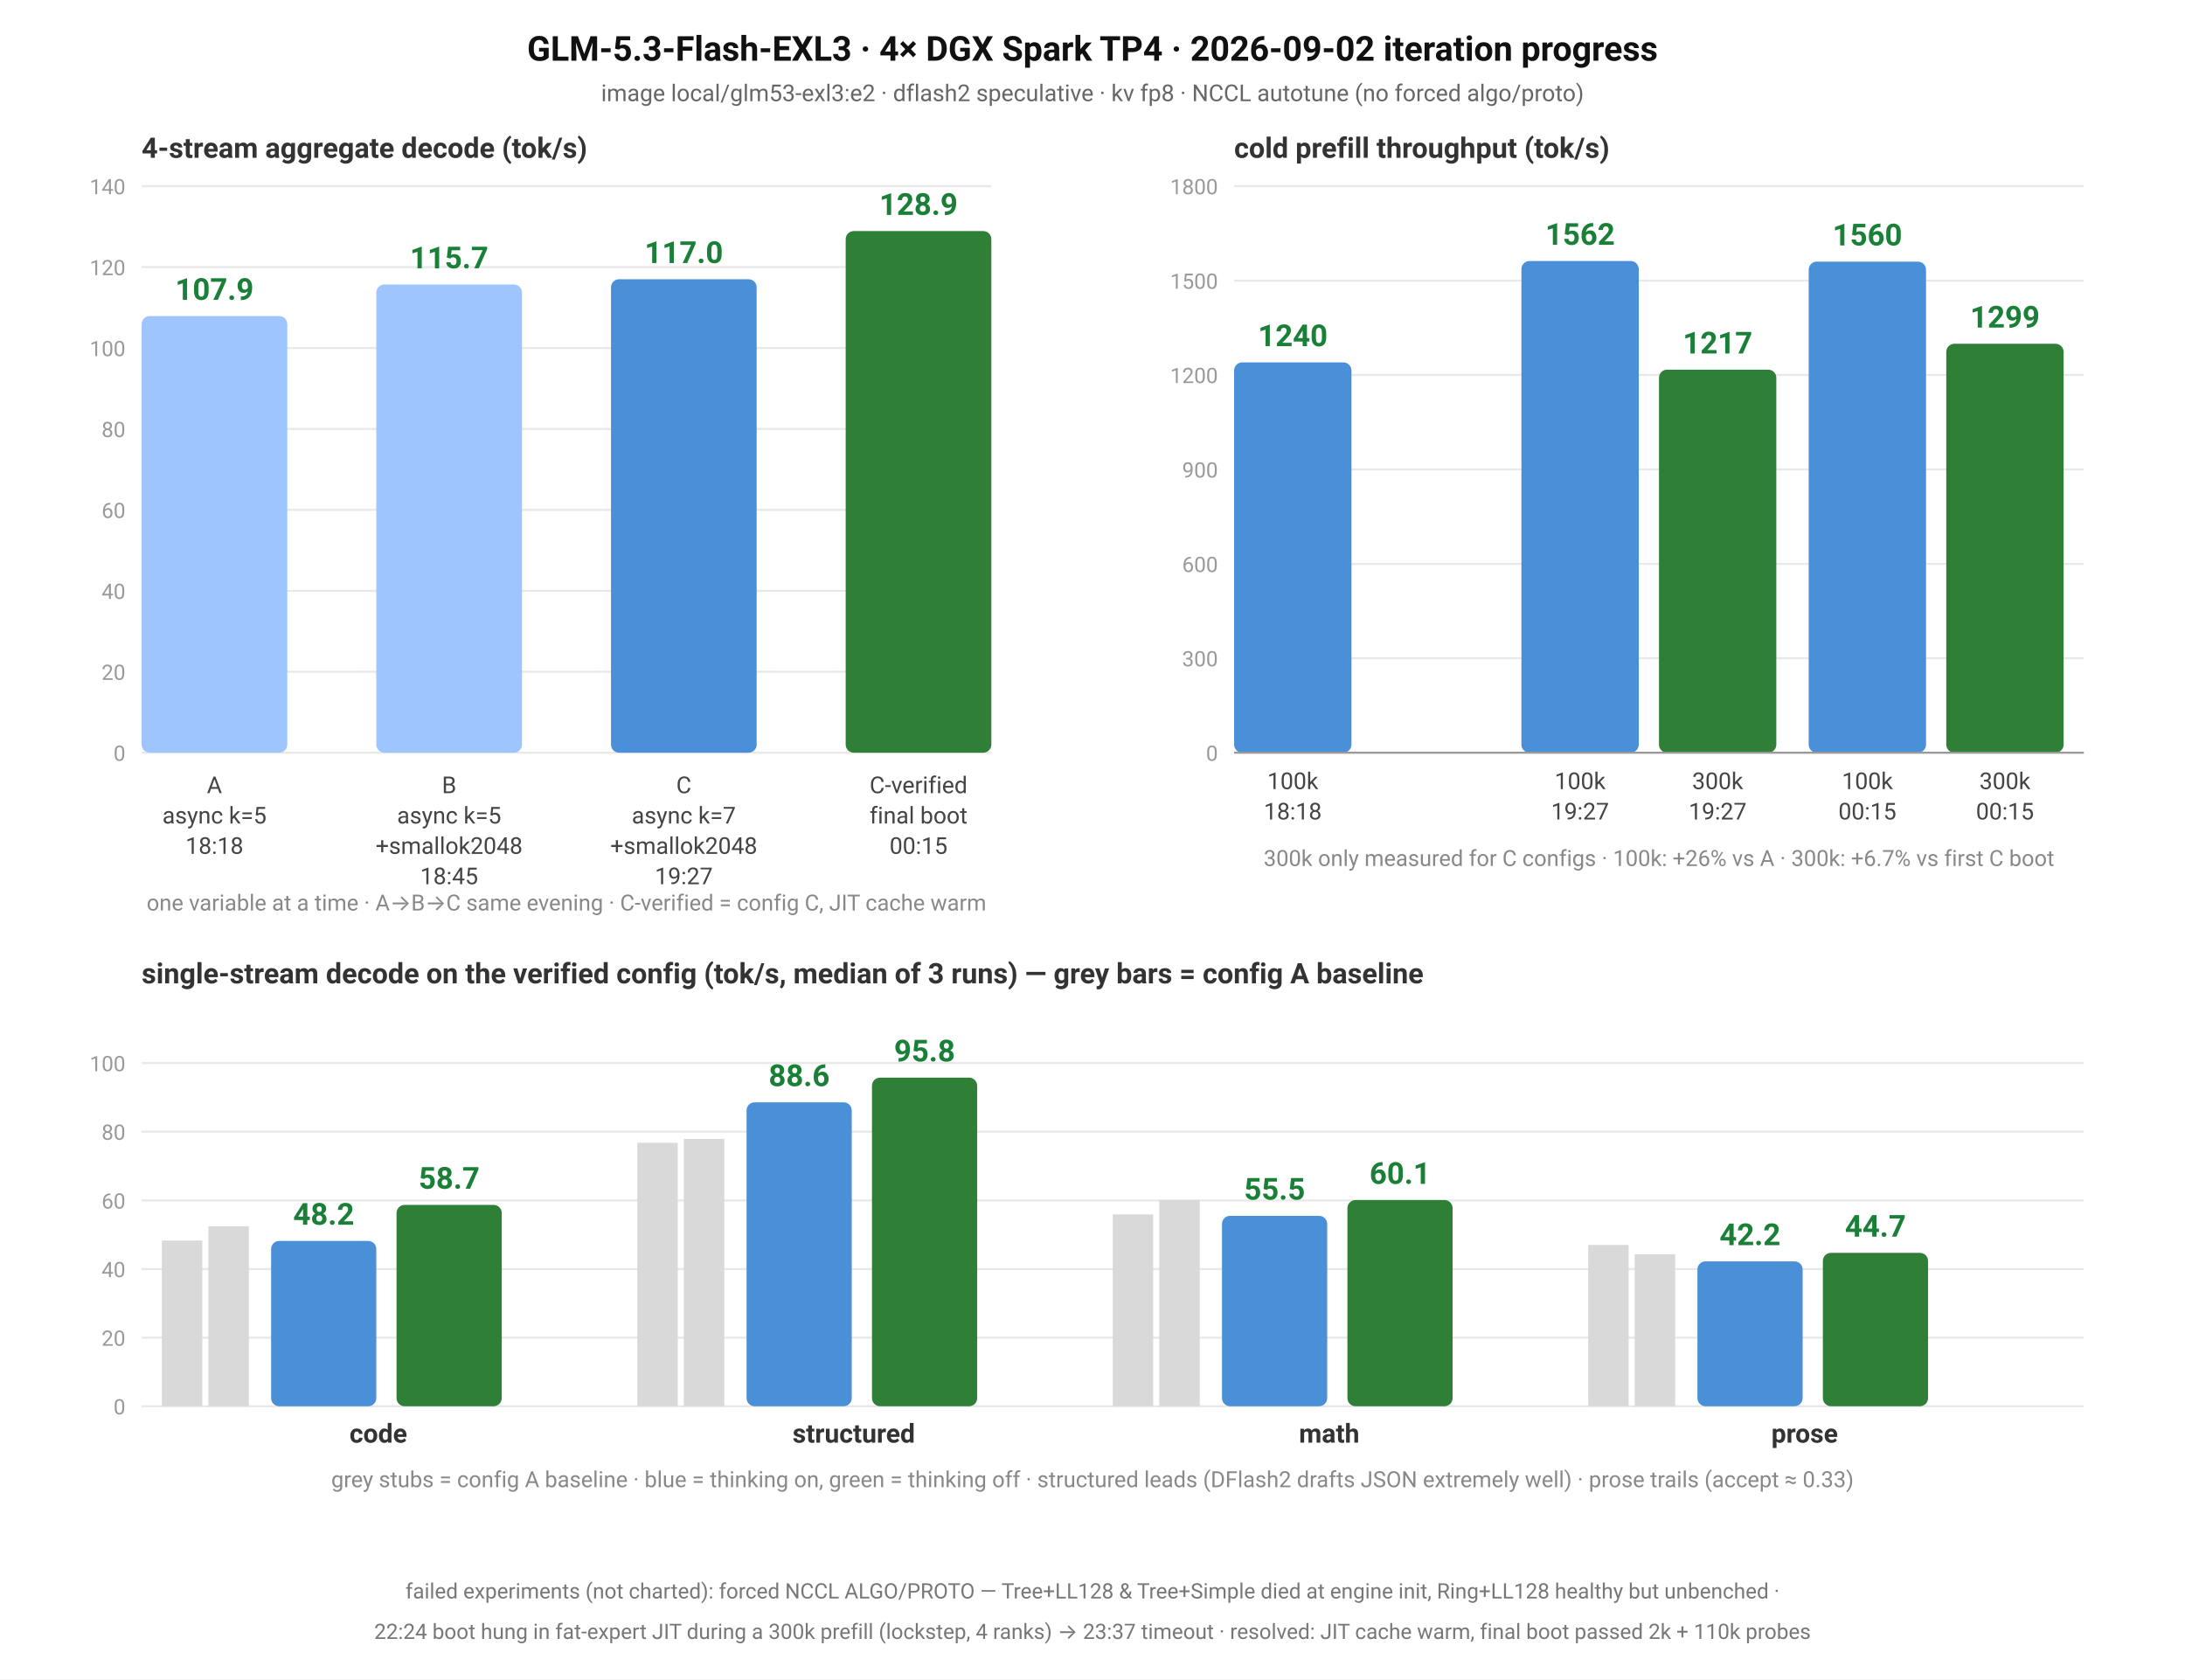
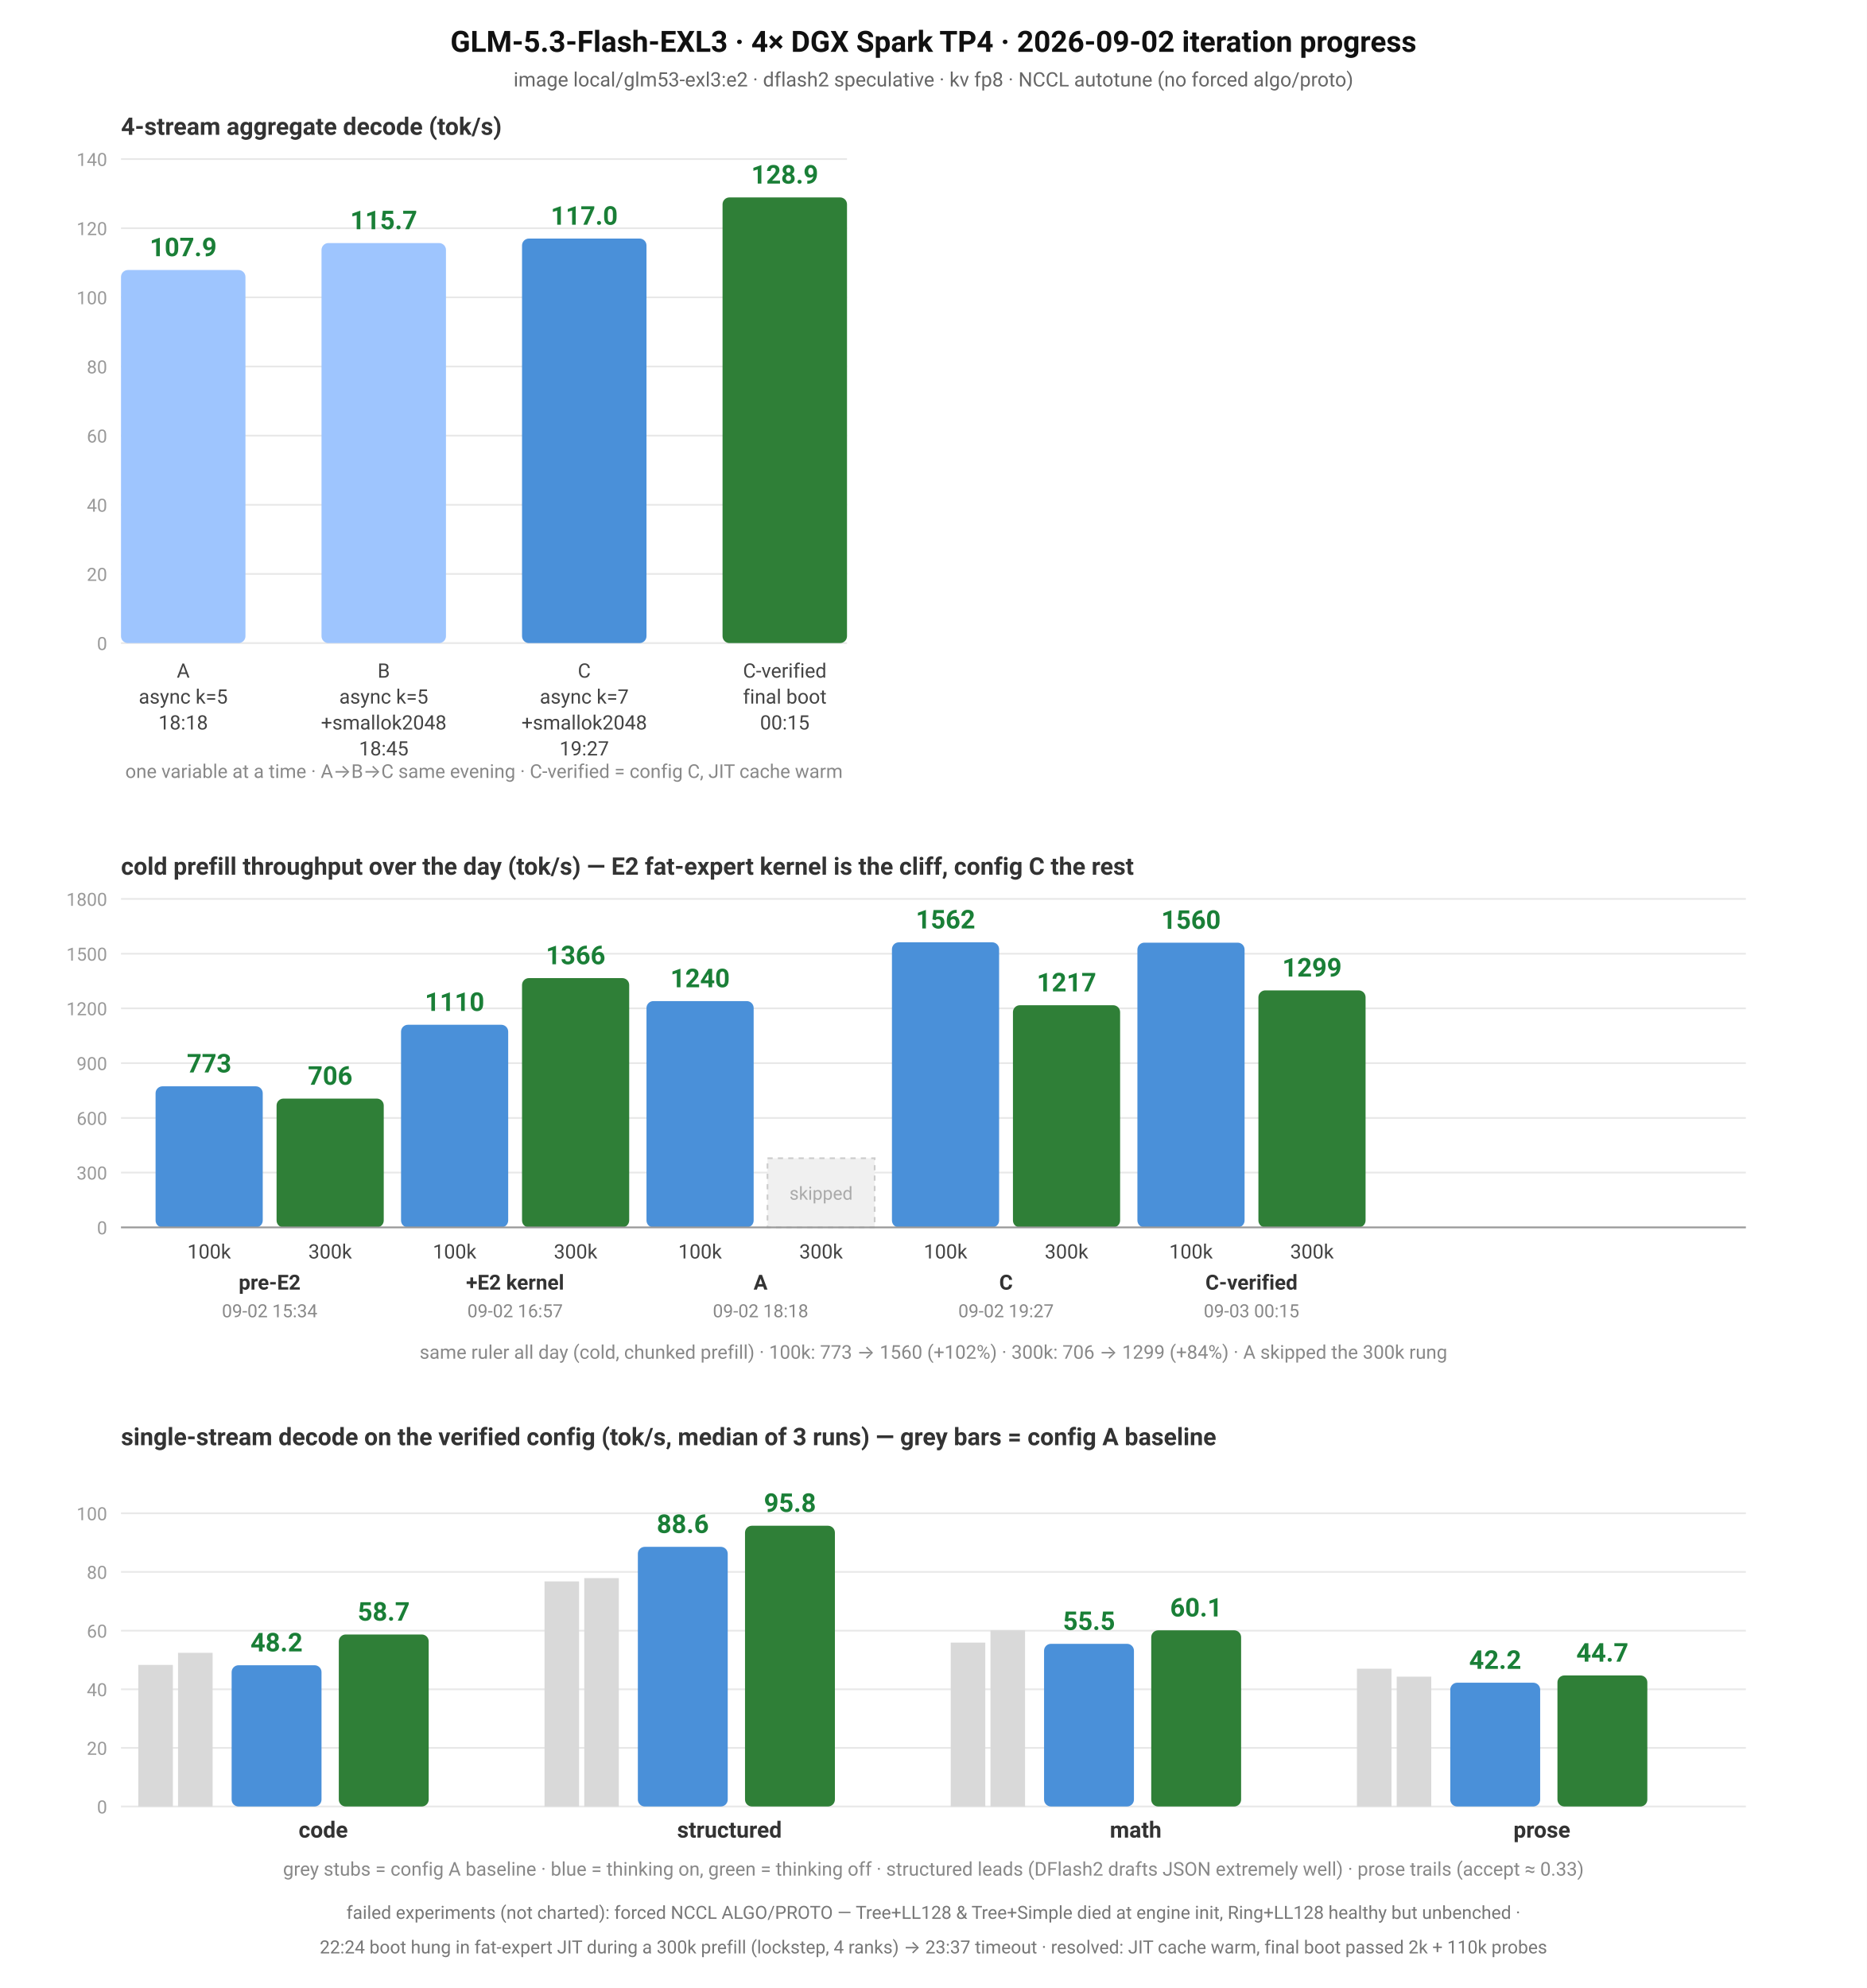
- <svg xmlns="http://www.w3.org/2000/svg" width="1080" height="830" viewBox="0 0 1080 830" font-family="-apple-system,Segoe UI,Roboto,sans-serif">
-   <rect width="1080" height="830" fill="#ffffff" />
+ <svg xmlns="http://www.w3.org/2000/svg" width="1080" height="1150" viewBox="0 0 1080 1150" font-family="-apple-system,Segoe UI,Roboto,sans-serif">
+   <rect width="1080" height="1150" fill="#ffffff" />
  <text x="540.0" y="30" text-anchor="middle" font-size="17" font-weight="700" fill="#111">GLM-5.3-Flash-EXL3 · 4× DGX Spark TP4 · 2026-09-02 iteration progress</text>
  <text x="540.0" y="50" text-anchor="middle" font-size="11.5" fill="#666">image local/glm53-exl3:e2 · dflash2 speculative · kv fp8 · NCCL autotune (no forced algo/proto)</text>
  <text x="70" y="78" font-size="14" font-weight="600" fill="#333">4-stream aggregate decode (tok/s)</text>
  <line x1="70" y1="372.0" x2="490" y2="372.0" stroke="#e8e8e8" />
  <text x="62" y="376.0" text-anchor="end" font-size="10.5" fill="#999">0</text>
  <line x1="70" y1="332.0" x2="490" y2="332.0" stroke="#e8e8e8" />
  <text x="62" y="336.0" text-anchor="end" font-size="10.5" fill="#999">20</text>
  <line x1="70" y1="292.0" x2="490" y2="292.0" stroke="#e8e8e8" />
  <text x="62" y="296.0" text-anchor="end" font-size="10.5" fill="#999">40</text>
  <line x1="70" y1="252.0" x2="490" y2="252.0" stroke="#e8e8e8" />
  <text x="62" y="256.0" text-anchor="end" font-size="10.5" fill="#999">60</text>
  <line x1="70" y1="212.0" x2="490" y2="212.0" stroke="#e8e8e8" />
  <text x="62" y="216.0" text-anchor="end" font-size="10.5" fill="#999">80</text>
  <line x1="70" y1="172.0" x2="490" y2="172.0" stroke="#e8e8e8" />
  <text x="62" y="176.0" text-anchor="end" font-size="10.5" fill="#999">100</text>
  <line x1="70" y1="132.0" x2="490" y2="132.0" stroke="#e8e8e8" />
  <text x="62" y="136.0" text-anchor="end" font-size="10.5" fill="#999">120</text>
  <line x1="70" y1="92.0" x2="490" y2="92.0" stroke="#e8e8e8" />
  <text x="62" y="96.0" text-anchor="end" font-size="10.5" fill="#999">140</text>
  <rect x="70.0" y="156.2" width="72" height="215.8" rx="4" fill="#9ec5fe" />
  <text x="106.0" y="148.2" text-anchor="middle" font-size="15" font-weight="bold" fill="#1a7f37">107.9</text>
  <text x="106.0" y="392.0" text-anchor="middle" font-size="11.5" fill="#444">A</text>
  <text x="106.0" y="407.0" text-anchor="middle" font-size="11.5" fill="#444">async k=5</text>
  <text x="106.0" y="422.0" text-anchor="middle" font-size="11.5" fill="#444">18:18</text>
  <rect x="186.0" y="140.6" width="72" height="231.4" rx="4" fill="#9ec5fe" />
  <text x="222.0" y="132.6" text-anchor="middle" font-size="15" font-weight="bold" fill="#1a7f37">115.7</text>
  <text x="222.0" y="392.0" text-anchor="middle" font-size="11.5" fill="#444">B</text>
  <text x="222.0" y="407.0" text-anchor="middle" font-size="11.5" fill="#444">async k=5</text>
  <text x="222.0" y="422.0" text-anchor="middle" font-size="11.5" fill="#444">+smallok2048</text>
  <text x="222.0" y="437.0" text-anchor="middle" font-size="11.5" fill="#444">18:45</text>
  <rect x="302.0" y="138.0" width="72" height="234.0" rx="4" fill="#4a90d9" />
  <text x="338.0" y="130.0" text-anchor="middle" font-size="15" font-weight="bold" fill="#1a7f37">117.0</text>
  <text x="338.0" y="392.0" text-anchor="middle" font-size="11.5" fill="#444">C</text>
  <text x="338.0" y="407.0" text-anchor="middle" font-size="11.5" fill="#444">async k=7</text>
  <text x="338.0" y="422.0" text-anchor="middle" font-size="11.5" fill="#444">+smallok2048</text>
  <text x="338.0" y="437.0" text-anchor="middle" font-size="11.5" fill="#444">19:27</text>
  <rect x="418.0" y="114.2" width="72" height="257.8" rx="4" fill="#2f7f37" />
  <text x="454.0" y="106.2" text-anchor="middle" font-size="15" font-weight="bold" fill="#1a7f37">128.9</text>
  <text x="454.0" y="392.0" text-anchor="middle" font-size="11.5" fill="#444">C-verified</text>
  <text x="454.0" y="407.0" text-anchor="middle" font-size="11.5" fill="#444">final boot</text>
  <text x="454.0" y="422.0" text-anchor="middle" font-size="11.5" fill="#444">00:15</text>
  <text x="280.0" y="450" text-anchor="middle" font-size="11" fill="#888">one variable at a time · A→B→C same evening · C-verified = config C, JIT cache warm</text>
-   <text x="610" y="78" font-size="14" font-weight="600" fill="#333">cold prefill throughput (tok/s)</text>
-   <line x1="610" y1="372.0" x2="1030" y2="372.0" stroke="#e8e8e8" />
-   <text x="602" y="376.0" text-anchor="end" font-size="10.5" fill="#999">0</text>
-   <line x1="610" y1="325.3" x2="1030" y2="325.3" stroke="#e8e8e8" />
-   <text x="602" y="329.3" text-anchor="end" font-size="10.5" fill="#999">300</text>
-   <line x1="610" y1="278.7" x2="1030" y2="278.7" stroke="#e8e8e8" />
-   <text x="602" y="282.7" text-anchor="end" font-size="10.5" fill="#999">600</text>
-   <line x1="610" y1="232.0" x2="1030" y2="232.0" stroke="#e8e8e8" />
-   <text x="602" y="236.0" text-anchor="end" font-size="10.5" fill="#999">900</text>
-   <line x1="610" y1="185.3" x2="1030" y2="185.3" stroke="#e8e8e8" />
-   <text x="602" y="189.3" text-anchor="end" font-size="10.5" fill="#999">1200</text>
-   <line x1="610" y1="138.7" x2="1030" y2="138.7" stroke="#e8e8e8" />
-   <text x="602" y="142.7" text-anchor="end" font-size="10.5" fill="#999">1500</text>
-   <line x1="610" y1="92.0" x2="1030" y2="92.0" stroke="#e8e8e8" />
-   <text x="602" y="96.0" text-anchor="end" font-size="10.5" fill="#999">1800</text>
-   <rect x="610.0" y="179.1" width="58" height="192.9" rx="4" fill="#4a90d9" />
-   <text x="639.0" y="171.1" text-anchor="middle" font-size="15" font-weight="bold" fill="#1a7f37">1240</text>
-   <text x="639.0" y="390" text-anchor="middle" font-size="11.5" fill="#444">100k</text>
-   <text x="639.0" y="405" text-anchor="middle" font-size="11.5" fill="#444">18:18</text>
-   <rect x="752.0" y="129.0" width="58" height="243.0" rx="4" fill="#4a90d9" />
-   <text x="781.0" y="121.0" text-anchor="middle" font-size="15" font-weight="bold" fill="#1a7f37">1562</text>
-   <text x="781.0" y="390" text-anchor="middle" font-size="11.5" fill="#444">100k</text>
-   <text x="781.0" y="405" text-anchor="middle" font-size="11.5" fill="#444">19:27</text>
-   <rect x="820.0" y="182.7" width="58" height="189.3" rx="4" fill="#2f7f37" />
-   <text x="849.0" y="174.7" text-anchor="middle" font-size="15" font-weight="bold" fill="#1a7f37">1217</text>
-   <text x="849.0" y="390" text-anchor="middle" font-size="11.5" fill="#444">300k</text>
-   <text x="849.0" y="405" text-anchor="middle" font-size="11.5" fill="#444">19:27</text>
-   <rect x="894.0" y="129.3" width="58" height="242.7" rx="4" fill="#4a90d9" />
-   <text x="923.0" y="121.3" text-anchor="middle" font-size="15" font-weight="bold" fill="#1a7f37">1560</text>
-   <text x="923.0" y="390" text-anchor="middle" font-size="11.5" fill="#444">100k</text>
-   <text x="923.0" y="405" text-anchor="middle" font-size="11.5" fill="#444">00:15</text>
-   <rect x="962.0" y="169.9" width="58" height="202.1" rx="4" fill="#2f7f37" />
-   <text x="991.0" y="161.9" text-anchor="middle" font-size="15" font-weight="bold" fill="#1a7f37">1299</text>
-   <text x="991.0" y="390" text-anchor="middle" font-size="11.5" fill="#444">300k</text>
-   <text x="991.0" y="405" text-anchor="middle" font-size="11.5" fill="#444">00:15</text>
-   <line x1="610" y1="372" x2="1030" y2="372" stroke="#999" />
-   <text x="820.0" y="428" text-anchor="middle" font-size="11" fill="#888">300k only measured for C configs · 100k: +26% vs A · 300k: +6.7% vs first C boot</text>
-   <text x="70" y="486" font-size="14" font-weight="600" fill="#333">single-stream decode on the verified config (tok/s, median of 3 runs) — grey bars = config A baseline</text>
-   <line x1="70" y1="695.0" x2="1030" y2="695.0" stroke="#e8e8e8" />
-   <text x="62" y="699.0" text-anchor="end" font-size="10.5" fill="#999">0</text>
-   <line x1="70" y1="661.1" x2="1030" y2="661.1" stroke="#e8e8e8" />
-   <text x="62" y="665.1" text-anchor="end" font-size="10.5" fill="#999">20</text>
-   <line x1="70" y1="627.2" x2="1030" y2="627.2" stroke="#e8e8e8" />
-   <text x="62" y="631.2" text-anchor="end" font-size="10.5" fill="#999">40</text>
-   <line x1="70" y1="593.3" x2="1030" y2="593.3" stroke="#e8e8e8" />
-   <text x="62" y="597.3" text-anchor="end" font-size="10.5" fill="#999">60</text>
-   <line x1="70" y1="559.3" x2="1030" y2="559.3" stroke="#e8e8e8" />
-   <text x="62" y="563.3" text-anchor="end" font-size="10.5" fill="#999">80</text>
-   <line x1="70" y1="525.4" x2="1030" y2="525.4" stroke="#e8e8e8" />
-   <text x="62" y="529.4" text-anchor="end" font-size="10.5" fill="#999">100</text>
-   <rect x="80.0" y="613.1" width="20" height="81.9" fill="#d9d9d9" />
-   <rect x="103.0" y="606.1" width="20" height="88.9" fill="#d9d9d9" />
-   <rect x="134.0" y="613.3" width="52" height="81.7" rx="4" fill="#4a90d9" />
-   <text x="160.0" y="605.3" text-anchor="middle" font-size="15" font-weight="bold" fill="#1a7f37">48.2</text>
-   <rect x="196.0" y="595.5" width="52" height="99.5" rx="4" fill="#2f7f37" />
-   <text x="222.0" y="587.5" text-anchor="middle" font-size="15" font-weight="bold" fill="#1a7f37">58.7</text>
-   <text x="187.0" y="713" text-anchor="middle" font-size="13" font-weight="600" fill="#333">code</text>
-   <rect x="315.0" y="564.8" width="20" height="130.2" fill="#d9d9d9" />
-   <rect x="338.0" y="562.9" width="20" height="132.1" fill="#d9d9d9" />
-   <rect x="369.0" y="544.8" width="52" height="150.2" rx="4" fill="#4a90d9" />
-   <text x="395.0" y="536.8" text-anchor="middle" font-size="15" font-weight="bold" fill="#1a7f37">88.6</text>
-   <rect x="431.0" y="532.6" width="52" height="162.4" rx="4" fill="#2f7f37" />
-   <text x="457.0" y="524.6" text-anchor="middle" font-size="15" font-weight="bold" fill="#1a7f37">95.8</text>
-   <text x="422.0" y="713" text-anchor="middle" font-size="13" font-weight="600" fill="#333">structured</text>
-   <rect x="550.0" y="600.2" width="20" height="94.8" fill="#d9d9d9" />
-   <rect x="573.0" y="593.1" width="20" height="101.9" fill="#d9d9d9" />
-   <rect x="604.0" y="600.9" width="52" height="94.1" rx="4" fill="#4a90d9" />
-   <text x="630.0" y="592.9" text-anchor="middle" font-size="15" font-weight="bold" fill="#1a7f37">55.5</text>
-   <rect x="666.0" y="593.1" width="52" height="101.9" rx="4" fill="#2f7f37" />
-   <text x="692.0" y="585.1" text-anchor="middle" font-size="15" font-weight="bold" fill="#1a7f37">60.1</text>
-   <text x="657.0" y="713" text-anchor="middle" font-size="13" font-weight="600" fill="#333">math</text>
-   <rect x="785.0" y="615.3" width="20" height="79.7" fill="#d9d9d9" />
-   <rect x="808.0" y="619.9" width="20" height="75.1" fill="#d9d9d9" />
-   <rect x="839.0" y="623.4" width="52" height="71.6" rx="4" fill="#4a90d9" />
-   <text x="865.0" y="615.4" text-anchor="middle" font-size="15" font-weight="bold" fill="#1a7f37">42.2</text>
-   <rect x="901.0" y="619.2" width="52" height="75.8" rx="4" fill="#2f7f37" />
-   <text x="927.0" y="611.2" text-anchor="middle" font-size="15" font-weight="bold" fill="#1a7f37">44.7</text>
-   <text x="892.0" y="713" text-anchor="middle" font-size="13" font-weight="600" fill="#333">prose</text>
-   <text x="540.0" y="735" text-anchor="middle" font-size="11" fill="#888">grey stubs = config A baseline · blue = thinking on, green = thinking off · structured leads (DFlash2 drafts JSON extremely well) · prose trails (accept ≈ 0.33)</text>
-   <text x="540.0" y="790" text-anchor="middle" font-size="10.5" fill="#777">failed experiments (not charted): forced NCCL ALGO/PROTO — Tree+LL128 &amp; Tree+Simple died at engine init, Ring+LL128 healthy but unbenched ·</text>
-   <text x="540.0" y="810" text-anchor="middle" font-size="10.5" fill="#777">22:24 boot hung in fat-expert JIT during a 300k prefill (lockstep, 4 ranks) → 23:37 timeout · resolved: JIT cache warm, final boot passed 2k + 110k probes</text>
+   <text x="70" y="506" font-size="14" font-weight="600" fill="#333">cold prefill throughput over the day (tok/s) — E2 fat-expert kernel is the cliff, config C the rest</text>
+   <line x1="70" y1="710.0" x2="1010" y2="710.0" stroke="#e8e8e8" />
+   <text x="62" y="714.0" text-anchor="end" font-size="10.5" fill="#999">0</text>
+   <line x1="70" y1="678.3" x2="1010" y2="678.3" stroke="#e8e8e8" />
+   <text x="62" y="682.3" text-anchor="end" font-size="10.5" fill="#999">300</text>
+   <line x1="70" y1="646.7" x2="1010" y2="646.7" stroke="#e8e8e8" />
+   <text x="62" y="650.7" text-anchor="end" font-size="10.5" fill="#999">600</text>
+   <line x1="70" y1="615.0" x2="1010" y2="615.0" stroke="#e8e8e8" />
+   <text x="62" y="619.0" text-anchor="end" font-size="10.5" fill="#999">900</text>
+   <line x1="70" y1="583.3" x2="1010" y2="583.3" stroke="#e8e8e8" />
+   <text x="62" y="587.3" text-anchor="end" font-size="10.5" fill="#999">1200</text>
+   <line x1="70" y1="551.7" x2="1010" y2="551.7" stroke="#e8e8e8" />
+   <text x="62" y="555.7" text-anchor="end" font-size="10.5" fill="#999">1500</text>
+   <line x1="70" y1="520.0" x2="1010" y2="520.0" stroke="#e8e8e8" />
+   <text x="62" y="524.0" text-anchor="end" font-size="10.5" fill="#999">1800</text>
+   <rect x="90.0" y="628.4" width="62" height="81.6" rx="4" fill="#4a90d9" />
+   <text x="121.0" y="620.4" text-anchor="middle" font-size="15" font-weight="bold" fill="#1a7f37">773</text>
+   <text x="121.0" y="728" text-anchor="middle" font-size="11.5" fill="#444">100k</text>
+   <rect x="160.0" y="635.5" width="62" height="74.5" rx="4" fill="#2f7f37" />
+   <text x="191.0" y="627.5" text-anchor="middle" font-size="15" font-weight="bold" fill="#1a7f37">706</text>
+   <text x="191.0" y="728" text-anchor="middle" font-size="11.5" fill="#444">300k</text>
+   <text x="156.0" y="746" text-anchor="middle" font-size="12" font-weight="600" fill="#333">pre-E2</text>
+   <text x="156.0" y="762" text-anchor="middle" font-size="10.5" fill="#888">09-02 15:34</text>
+   <rect x="232.0" y="592.8" width="62" height="117.2" rx="4" fill="#4a90d9" />
+   <text x="263.0" y="584.8" text-anchor="middle" font-size="15" font-weight="bold" fill="#1a7f37">1110</text>
+   <text x="263.0" y="728" text-anchor="middle" font-size="11.5" fill="#444">100k</text>
+   <rect x="302.0" y="565.8" width="62" height="144.2" rx="4" fill="#2f7f37" />
+   <text x="333.0" y="557.8" text-anchor="middle" font-size="15" font-weight="bold" fill="#1a7f37">1366</text>
+   <text x="333.0" y="728" text-anchor="middle" font-size="11.5" fill="#444">300k</text>
+   <text x="298.0" y="746" text-anchor="middle" font-size="12" font-weight="600" fill="#333">+E2 kernel</text>
+   <text x="298.0" y="762" text-anchor="middle" font-size="10.5" fill="#888">09-02 16:57</text>
+   <rect x="374.0" y="579.1" width="62" height="130.9" rx="4" fill="#4a90d9" />
+   <text x="405.0" y="571.1" text-anchor="middle" font-size="15" font-weight="bold" fill="#1a7f37">1240</text>
+   <text x="405.0" y="728" text-anchor="middle" font-size="11.5" fill="#444">100k</text>
+   <rect x="444.0" y="670" width="62" height="40" fill="#f0f0f0" stroke="#ccc" stroke-dasharray="3,3" />
+   <text x="475.0" y="694" text-anchor="middle" font-size="10.5" fill="#aaa">skipped</text>
+   <text x="475.0" y="728" text-anchor="middle" font-size="11.5" fill="#444">300k</text>
+   <text x="440.0" y="746" text-anchor="middle" font-size="12" font-weight="600" fill="#333">A</text>
+   <text x="440.0" y="762" text-anchor="middle" font-size="10.5" fill="#888">09-02 18:18</text>
+   <rect x="516.0" y="545.1" width="62" height="164.9" rx="4" fill="#4a90d9" />
+   <text x="547.0" y="537.1" text-anchor="middle" font-size="15" font-weight="bold" fill="#1a7f37">1562</text>
+   <text x="547.0" y="728" text-anchor="middle" font-size="11.5" fill="#444">100k</text>
+   <rect x="586.0" y="581.5" width="62" height="128.5" rx="4" fill="#2f7f37" />
+   <text x="617.0" y="573.5" text-anchor="middle" font-size="15" font-weight="bold" fill="#1a7f37">1217</text>
+   <text x="617.0" y="728" text-anchor="middle" font-size="11.5" fill="#444">300k</text>
+   <text x="582.0" y="746" text-anchor="middle" font-size="12" font-weight="600" fill="#333">C</text>
+   <text x="582.0" y="762" text-anchor="middle" font-size="10.5" fill="#888">09-02 19:27</text>
+   <rect x="658.0" y="545.3" width="62" height="164.7" rx="4" fill="#4a90d9" />
+   <text x="689.0" y="537.3" text-anchor="middle" font-size="15" font-weight="bold" fill="#1a7f37">1560</text>
+   <text x="689.0" y="728" text-anchor="middle" font-size="11.5" fill="#444">100k</text>
+   <rect x="728.0" y="572.9" width="62" height="137.1" rx="4" fill="#2f7f37" />
+   <text x="759.0" y="564.9" text-anchor="middle" font-size="15" font-weight="bold" fill="#1a7f37">1299</text>
+   <text x="759.0" y="728" text-anchor="middle" font-size="11.5" fill="#444">300k</text>
+   <text x="724.0" y="746" text-anchor="middle" font-size="12" font-weight="600" fill="#333">C-verified</text>
+   <text x="724.0" y="762" text-anchor="middle" font-size="10.5" fill="#888">09-03 00:15</text>
+   <line x1="70" y1="710" x2="1010" y2="710" stroke="#999" />
+   <text x="540.0" y="786" text-anchor="middle" font-size="11" fill="#888">same ruler all day (cold, chunked prefill) · 100k: 773 → 1560 (+102%) · 300k: 706 → 1299 (+84%) · A skipped the 300k rung</text>
+   <text x="70" y="836" font-size="14" font-weight="600" fill="#333">single-stream decode on the verified config (tok/s, median of 3 runs) — grey bars = config A baseline</text>
+   <line x1="70" y1="1045.0" x2="1010" y2="1045.0" stroke="#e8e8e8" />
+   <text x="62" y="1049.0" text-anchor="end" font-size="10.5" fill="#999">0</text>
+   <line x1="70" y1="1011.1" x2="1010" y2="1011.1" stroke="#e8e8e8" />
+   <text x="62" y="1015.1" text-anchor="end" font-size="10.5" fill="#999">20</text>
+   <line x1="70" y1="977.2" x2="1010" y2="977.2" stroke="#e8e8e8" />
+   <text x="62" y="981.2" text-anchor="end" font-size="10.5" fill="#999">40</text>
+   <line x1="70" y1="943.3" x2="1010" y2="943.3" stroke="#e8e8e8" />
+   <text x="62" y="947.3" text-anchor="end" font-size="10.5" fill="#999">60</text>
+   <line x1="70" y1="909.3" x2="1010" y2="909.3" stroke="#e8e8e8" />
+   <text x="62" y="913.3" text-anchor="end" font-size="10.5" fill="#999">80</text>
+   <line x1="70" y1="875.4" x2="1010" y2="875.4" stroke="#e8e8e8" />
+   <text x="62" y="879.4" text-anchor="end" font-size="10.5" fill="#999">100</text>
+   <rect x="80.0" y="963.1" width="20" height="81.9" fill="#d9d9d9" />
+   <rect x="103.0" y="956.1" width="20" height="88.9" fill="#d9d9d9" />
+   <rect x="134.0" y="963.3" width="52" height="81.7" rx="4" fill="#4a90d9" />
+   <text x="160.0" y="955.3" text-anchor="middle" font-size="15" font-weight="bold" fill="#1a7f37">48.2</text>
+   <rect x="196.0" y="945.5" width="52" height="99.5" rx="4" fill="#2f7f37" />
+   <text x="222.0" y="937.5" text-anchor="middle" font-size="15" font-weight="bold" fill="#1a7f37">58.7</text>
+   <text x="187.0" y="1063" text-anchor="middle" font-size="13" font-weight="600" fill="#333">code</text>
+   <rect x="315.0" y="914.8" width="20" height="130.2" fill="#d9d9d9" />
+   <rect x="338.0" y="912.9" width="20" height="132.1" fill="#d9d9d9" />
+   <rect x="369.0" y="894.8" width="52" height="150.2" rx="4" fill="#4a90d9" />
+   <text x="395.0" y="886.8" text-anchor="middle" font-size="15" font-weight="bold" fill="#1a7f37">88.6</text>
+   <rect x="431.0" y="882.6" width="52" height="162.4" rx="4" fill="#2f7f37" />
+   <text x="457.0" y="874.6" text-anchor="middle" font-size="15" font-weight="bold" fill="#1a7f37">95.8</text>
+   <text x="422.0" y="1063" text-anchor="middle" font-size="13" font-weight="600" fill="#333">structured</text>
+   <rect x="550.0" y="950.2" width="20" height="94.8" fill="#d9d9d9" />
+   <rect x="573.0" y="943.1" width="20" height="101.9" fill="#d9d9d9" />
+   <rect x="604.0" y="950.9" width="52" height="94.1" rx="4" fill="#4a90d9" />
+   <text x="630.0" y="942.9" text-anchor="middle" font-size="15" font-weight="bold" fill="#1a7f37">55.5</text>
+   <rect x="666.0" y="943.1" width="52" height="101.9" rx="4" fill="#2f7f37" />
+   <text x="692.0" y="935.1" text-anchor="middle" font-size="15" font-weight="bold" fill="#1a7f37">60.1</text>
+   <text x="657.0" y="1063" text-anchor="middle" font-size="13" font-weight="600" fill="#333">math</text>
+   <rect x="785.0" y="965.3" width="20" height="79.7" fill="#d9d9d9" />
+   <rect x="808.0" y="969.9" width="20" height="75.1" fill="#d9d9d9" />
+   <rect x="839.0" y="973.4" width="52" height="71.6" rx="4" fill="#4a90d9" />
+   <text x="865.0" y="965.4" text-anchor="middle" font-size="15" font-weight="bold" fill="#1a7f37">42.2</text>
+   <rect x="901.0" y="969.2" width="52" height="75.8" rx="4" fill="#2f7f37" />
+   <text x="927.0" y="961.2" text-anchor="middle" font-size="15" font-weight="bold" fill="#1a7f37">44.7</text>
+   <text x="892.0" y="1063" text-anchor="middle" font-size="13" font-weight="600" fill="#333">prose</text>
+   <text x="540.0" y="1085" text-anchor="middle" font-size="11" fill="#888">grey stubs = config A baseline · blue = thinking on, green = thinking off · structured leads (DFlash2 drafts JSON extremely well) · prose trails (accept ≈ 0.33)</text>
+   <text x="540.0" y="1110" text-anchor="middle" font-size="10.5" fill="#777">failed experiments (not charted): forced NCCL ALGO/PROTO — Tree+LL128 &amp; Tree+Simple died at engine init, Ring+LL128 healthy but unbenched ·</text>
+   <text x="540.0" y="1130" text-anchor="middle" font-size="10.5" fill="#777">22:24 boot hung in fat-expert JIT during a 300k prefill (lockstep, 4 ranks) → 23:37 timeout · resolved: JIT cache warm, final boot passed 2k + 110k probes</text>
</svg>
